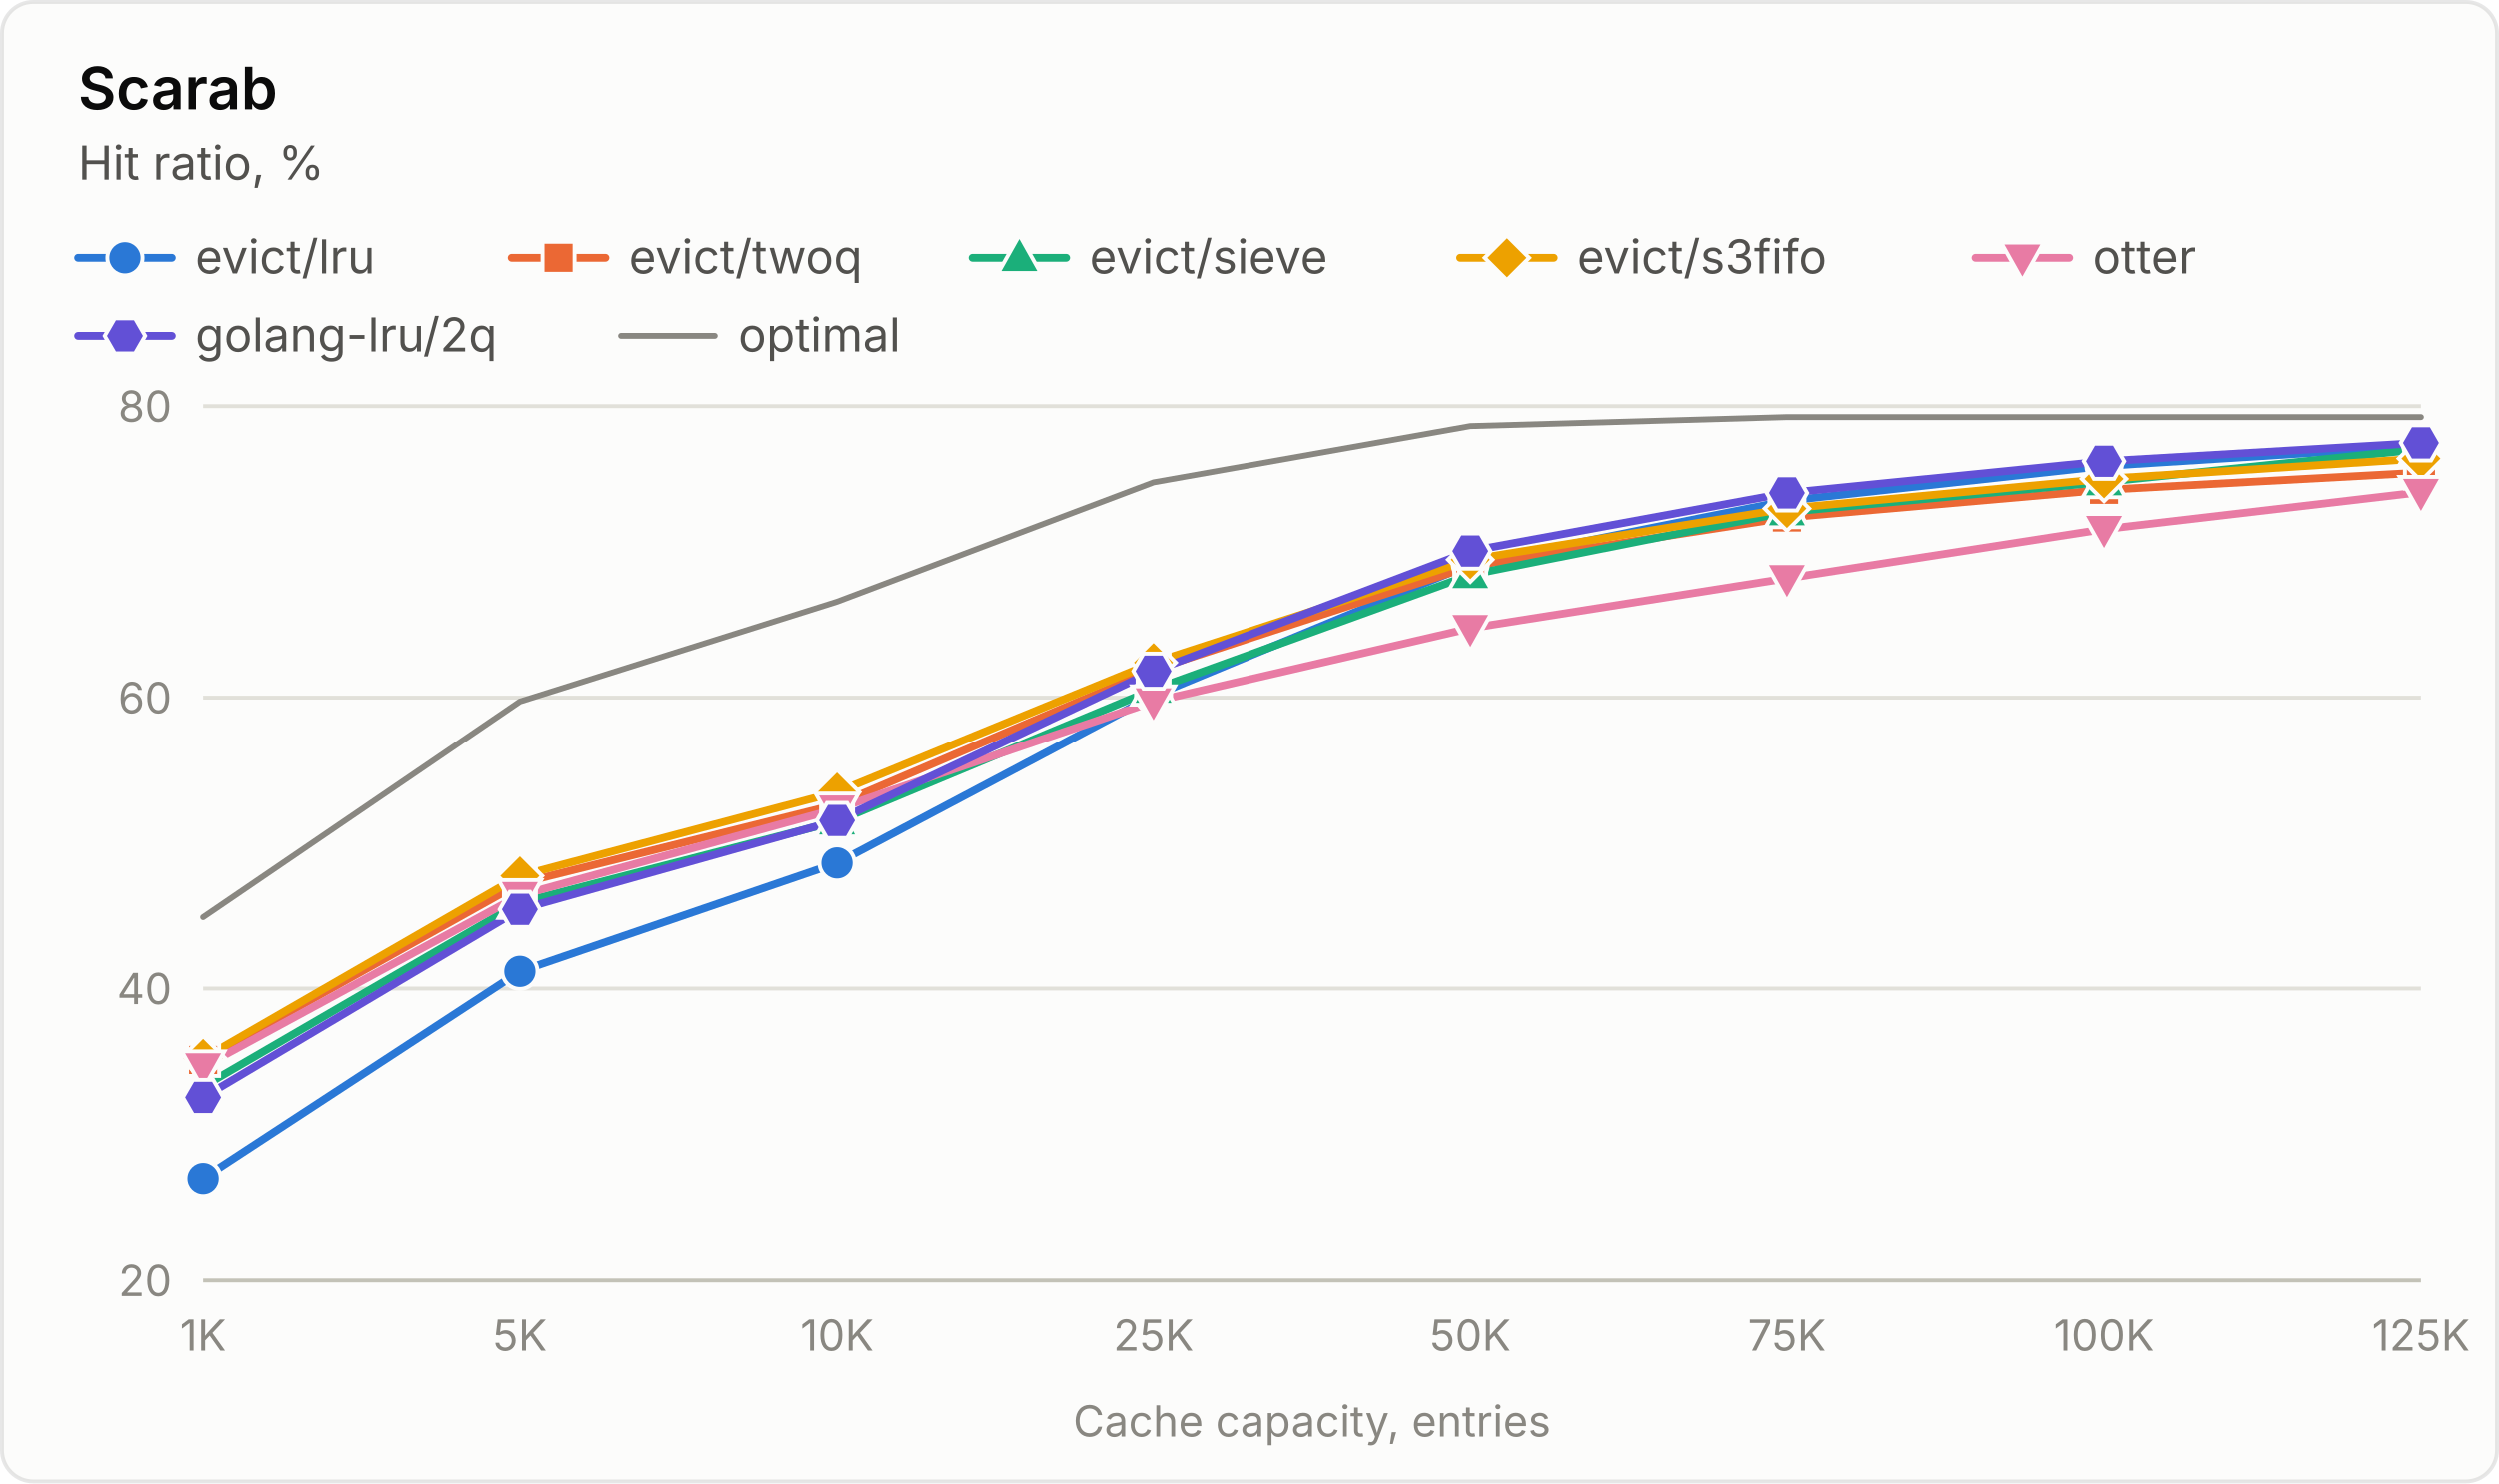
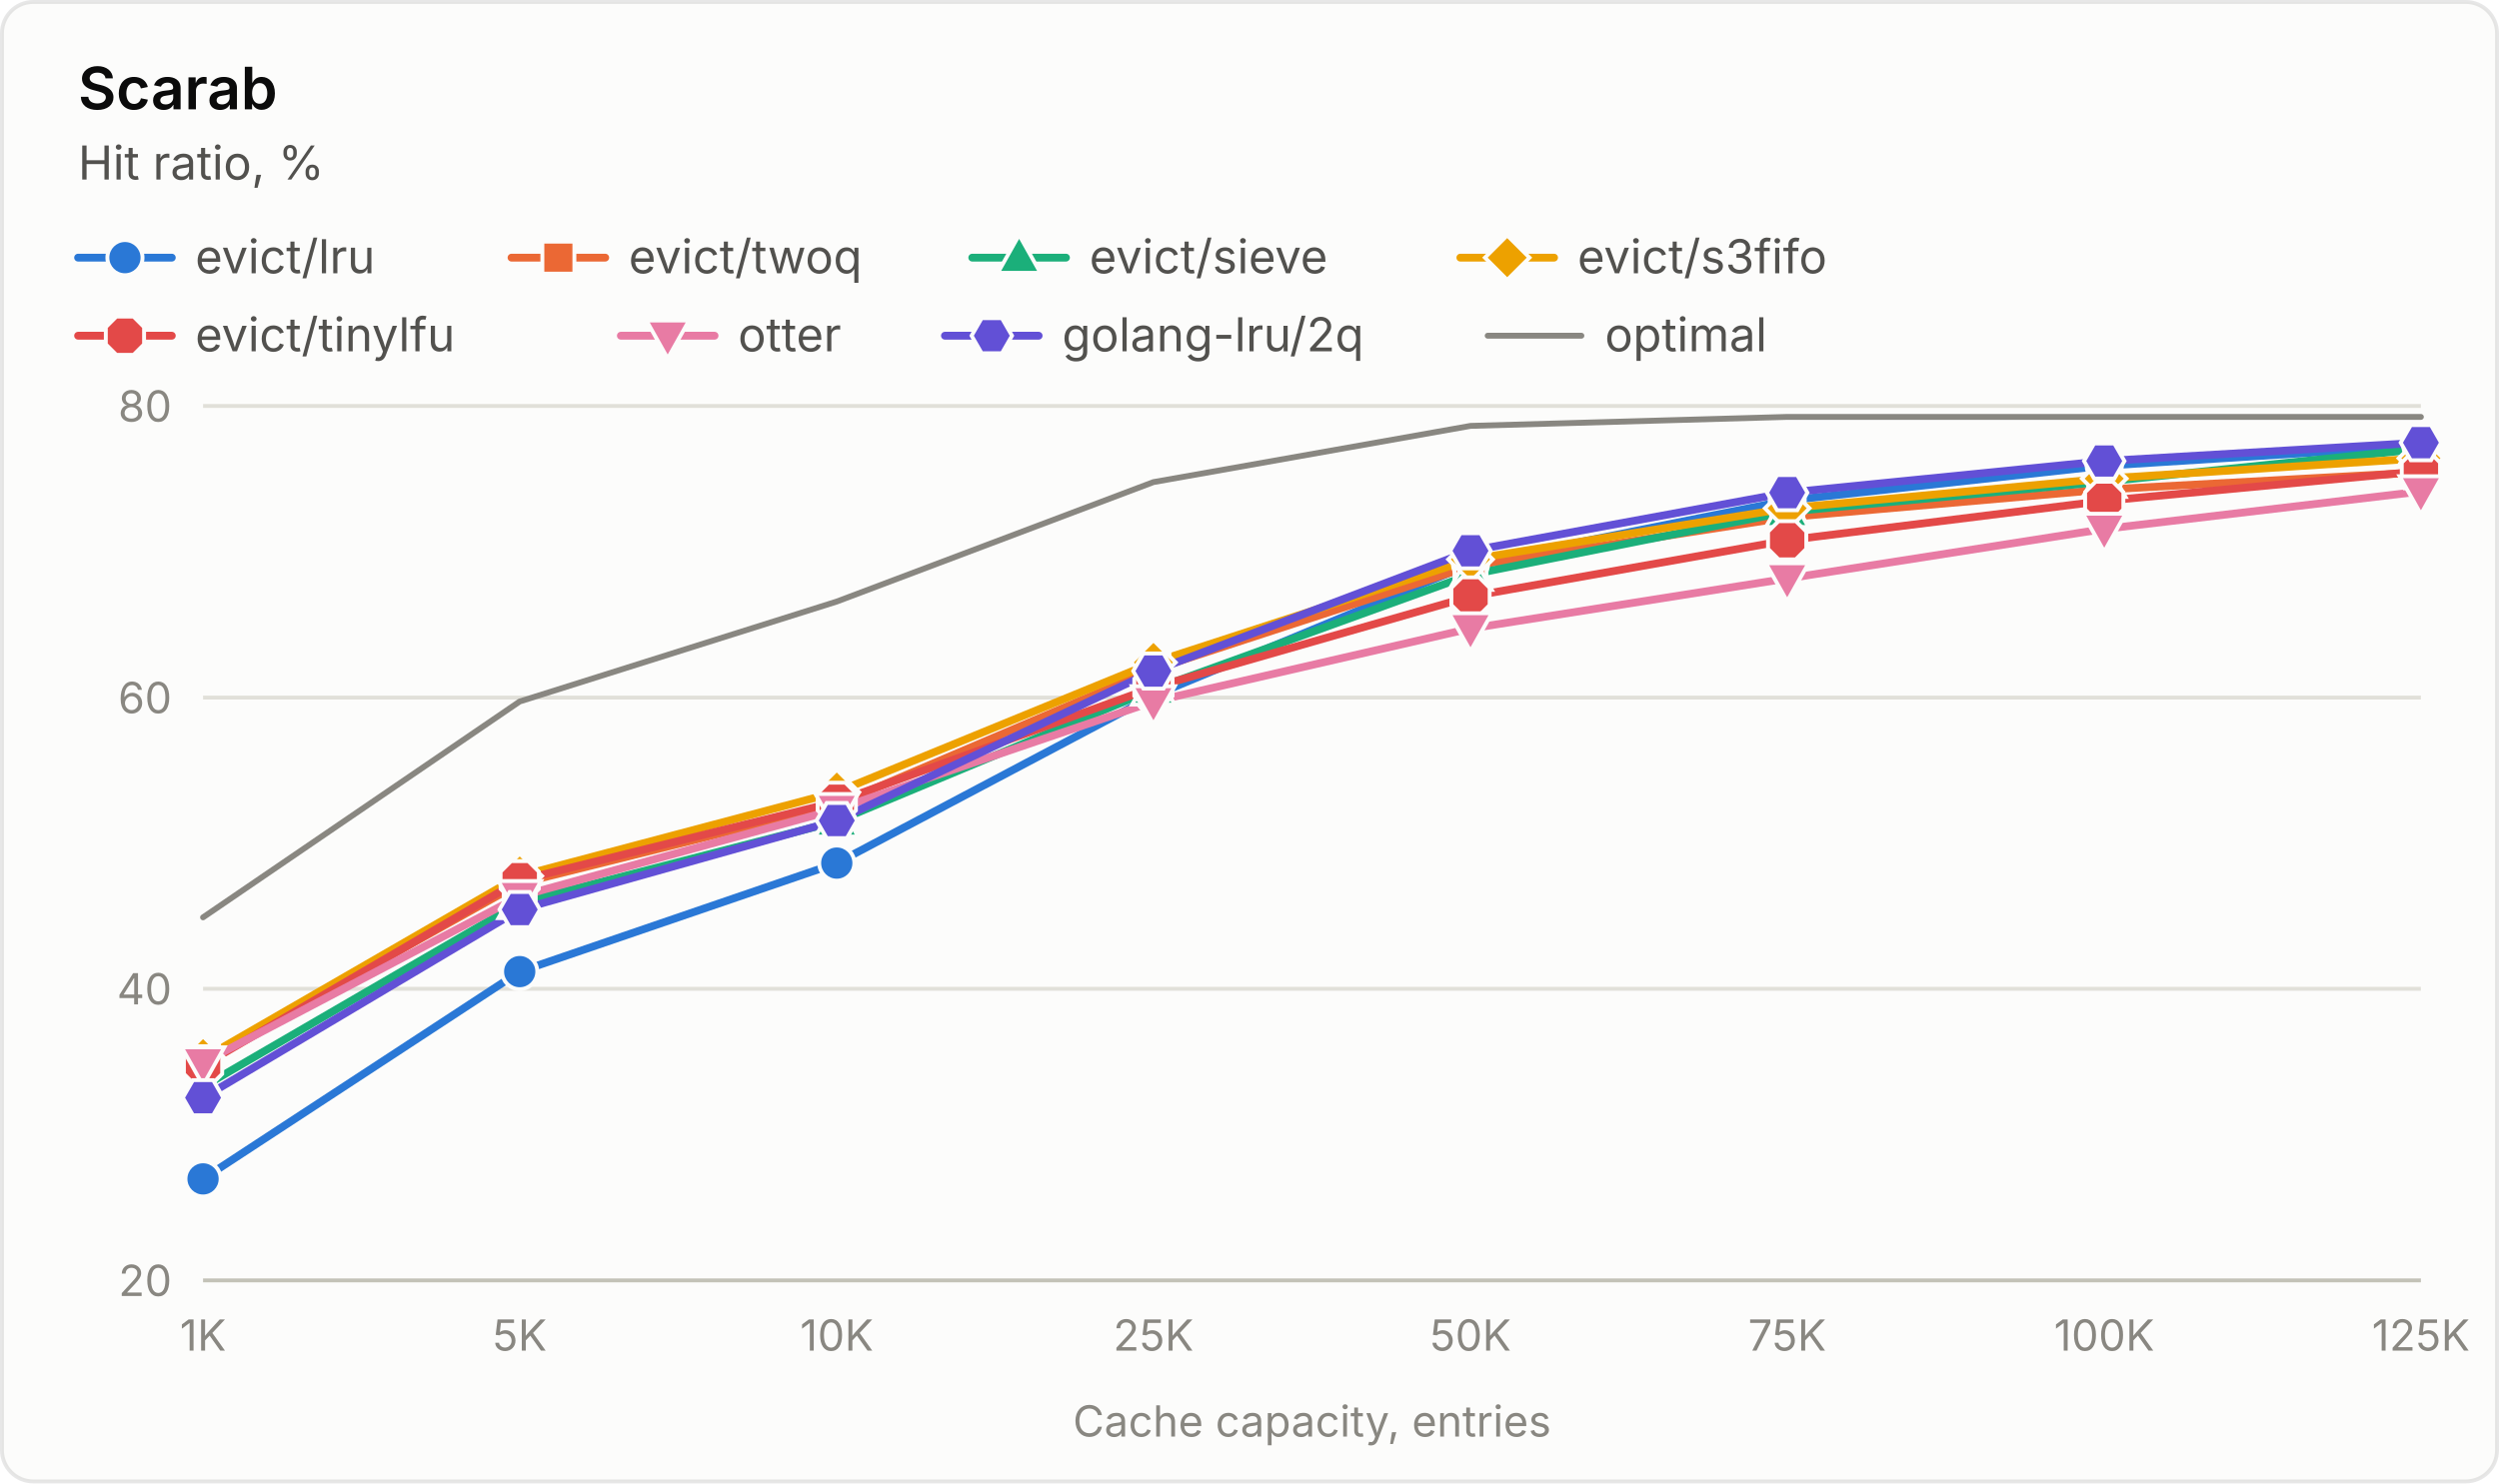
<svg xmlns="http://www.w3.org/2000/svg" viewBox="0 0 640 380" width="640" height="380" role="img" aria-labelledby="title desc">
  <style>
text { font-family: system-ui, -apple-system, "Segoe UI", sans-serif; }
.title { font-size: 15px; font-weight: 600; }
.unit, .legend { font-size: 12px; }
.tick { font-size: 11px; font-variant-numeric: tabular-nums; }
.grid, .axis { stroke-width: 1; }
.line { fill: none; stroke-width: 2; stroke-linejoin: round; stroke-linecap: round; }
.ref { fill: none; stroke-width: 1.5; stroke-linejoin: round; stroke-linecap: round; }
.mark { stroke-width: 2; paint-order: stroke; }
.surface { fill: #fcfcfb; stroke: rgba(11,11,11,0.10); }
.title { fill: #0b0b0b; }
.unit, .legend { fill: #52514e; }
.tick { fill: #898781; }
.grid { stroke: #e1e0d9; }
.axis { stroke: #c3c2b7; }
.ref { stroke: #898781; }
.mark { stroke: #fcfcfb; }
.s0 { stroke: #2a78d6; } .m0 { fill: #2a78d6; }
.s1 { stroke: #eb6834; } .m1 { fill: #eb6834; }
.s2 { stroke: #1baf7a; } .m2 { fill: #1baf7a; }
.s3 { stroke: #eda100; } .m3 { fill: #eda100; }
+ .s7 { stroke: #e34948; } .m7 { fill: #e34948; }
.s4 { stroke: #e87ba4; } .m4 { fill: #e87ba4; }
.s6 { stroke: #6250d6; } .m6 { fill: #6250d6; }
@media (prefers-color-scheme: dark) {
  .surface { fill: #1a1a19; stroke: rgba(255,255,255,0.10); }
  .title { fill: #f0efec; }
  .unit, .legend { fill: #c3c2b7; }
  .tick { fill: #898781; }
  .grid { stroke: #2c2c2a; }
  .axis { stroke: #383835; }
  .ref { stroke: #898781; }
  .mark { stroke: #1a1a19; }
  .s0 { stroke: #3987e5; } .m0 { fill: #3987e5; }
  .s1 { stroke: #d95926; } .m1 { fill: #d95926; }
  .s2 { stroke: #199e70; } .m2 { fill: #199e70; }
  .s3 { stroke: #c98500; } .m3 { fill: #c98500; }
+   .s7 { stroke: #e66767; } .m7 { fill: #e66767; }
  .s4 { stroke: #d55181; } .m4 { fill: #d55181; }
  .s6 { stroke: #9085e9; } .m6 { fill: #9085e9; }
}
</style>
  <rect class="surface" x="0.5" y="0.5" width="639" height="379" rx="8" />
  <text class="title" x="20" y="28">Scarab</text>
  <text class="unit" x="20" y="46">Hit ratio, %</text>
  <path class="line s0" d="M20,66 h24" />
  <circle class="mark m0" cx="32" cy="66" r="4" />
  <text class="legend" x="50" y="70">evict/lru</text>
  <path class="line s1" d="M131,66 h24" />
  <path class="mark m1" d="M139.4,62.4L146.6,62.4L146.6,69.6L139.4,69.6Z" />
  <text class="legend" x="161" y="70">evict/twoq</text>
  <path class="line s2" d="M249,66 h24" />
  <path class="mark m2" d="M261,61.2L265.6,69.4L256.4,69.4Z" />
  <text class="legend" x="279" y="70">evict/sieve</text>
  <path class="line s3" d="M374,66 h24" />
  <path class="mark m3" d="M386,61L391,66L386,71L381,66Z" />
  <text class="legend" x="404" y="70">evict/s3fifo</text>
-   <path class="line s4" d="M506,66 h24" />
-   <path class="mark m4" d="M518,70.8L522.6,62.6L513.4,62.6Z" />
-   <text class="legend" x="536" y="70">otter</text>
-   <path class="line s6" d="M20,86 h24" />
-   <path class="mark m6" d="M29.7,82L34.3,82L36.6,86L34.3,90L29.7,90L27.4,86Z" />
-   <text class="legend" x="50" y="90">golang-lru/2q</text>
-   <path class="ref" d="M159,86 h24" />
-   <text class="legend" x="189" y="90">optimal</text>
+   <path class="line s7" d="M20,86 h24" />
+   <path class="mark m7" d="M30,81.6L34,81.6L36.4,84L36.4,88L34,90.4L30,90.4L27.6,88L27.6,84Z" />
+   <text class="legend" x="50" y="90">evict/tinylfu</text>
+   <path class="line s4" d="M159,86 h24" />
+   <path class="mark m4" d="M171,90.8L175.6,82.6L166.4,82.6Z" />
+   <text class="legend" x="189" y="90">otter</text>
+   <path class="line s6" d="M242,86 h24" />
+   <path class="mark m6" d="M251.7,82L256.3,82L258.6,86L256.3,90L251.7,90L249.4,86Z" />
+   <text class="legend" x="272" y="90">golang-lru/2q</text>
+   <path class="ref" d="M381,86 h24" />
+   <text class="legend" x="411" y="90">optimal</text>
  <path class="axis" d="M52,328 h568" />
  <text class="tick" x="44" y="332" text-anchor="end">20</text>
  <path class="grid" d="M52,253.3 h568" />
  <text class="tick" x="44" y="257.3" text-anchor="end">40</text>
  <path class="grid" d="M52,178.7 h568" />
  <text class="tick" x="44" y="182.7" text-anchor="end">60</text>
  <path class="grid" d="M52,104 h568" />
  <text class="tick" x="44" y="108" text-anchor="end">80</text>
  <text class="tick" x="52" y="346" text-anchor="middle">1K</text>
  <text class="tick" x="133.1" y="346" text-anchor="middle">5K</text>
  <text class="tick" x="214.3" y="346" text-anchor="middle">10K</text>
  <text class="tick" x="295.4" y="346" text-anchor="middle">25K</text>
  <text class="tick" x="376.6" y="346" text-anchor="middle">50K</text>
  <text class="tick" x="457.7" y="346" text-anchor="middle">75K</text>
  <text class="tick" x="538.9" y="346" text-anchor="middle">100K</text>
  <text class="tick" x="620" y="346" text-anchor="middle">125K</text>
  <text class="tick" x="336" y="368" text-anchor="middle">Cache capacity, entries</text>
  <path class="line s0" d="M52,302L133.1,248.9L214.3,221.1L295.4,178.2L376.6,144.5L457.7,128.2L538.9,119.3L620,114.2" />
  <path class="line s1" d="M52,271.6L133.1,226.3L214.3,206.1L295.4,171.5L376.6,145L457.7,132.5L538.9,125.4L620,121" />
  <path class="line s2" d="M52,278.4L133.1,231.3L214.3,210.4L295.4,176.6L376.6,147.2L457.7,131.1L538.9,123.4L620,115" />
  <path class="line s3" d="M52,271.2L133.1,224.4L214.3,202.9L295.4,169.7L376.6,143.3L457.7,130.2L538.9,122.6L620,117.4" />
-   <path class="line s4" d="M52,273.3L133.1,229.4L214.3,207.2L295.4,179.7L376.6,160.9L457.7,148.1L538.9,135.5L620,126" />
+   <path class="line s7" d="M52,272.9L133.1,225.5L214.3,205.4L295.4,176.1L376.6,152.8L457.7,138.4L538.9,128.3L620,120.7" />
+   <path class="line s4" d="M52,272.2L133.1,229.6L214.3,207.3L295.4,179.7L376.6,161L457.7,148.2L538.9,135.5L620,125.9" />
  <path class="line s6" d="M52,281.2L133.1,233L214.3,210.2L295.4,171.9L376.6,141.1L457.7,126.2L538.9,118.1L620,113.4" />
  <path class="ref" d="M52,235L133.1,179.7L214.3,154.1L295.4,123.5L376.6,109.1L457.7,106.8L538.9,106.8L620,106.8" />
  <g>
    <circle class="mark m0" cx="52" cy="302" r="4" />
  </g>
  <g>
    <circle class="mark m0" cx="133.1" cy="248.9" r="4" />
  </g>
  <g>
    <circle class="mark m0" cx="214.3" cy="221.1" r="4" />
  </g>
  <g>
    <circle class="mark m0" cx="295.4" cy="178.2" r="4" />
  </g>
  <g>
    <circle class="mark m0" cx="376.6" cy="144.5" r="4" />
  </g>
  <g>
    <circle class="mark m0" cx="457.7" cy="128.2" r="4" />
  </g>
  <g>
    <circle class="mark m0" cx="538.9" cy="119.3" r="4" />
  </g>
  <g>
    <circle class="mark m0" cx="620" cy="114.2" r="4" />
  </g>
  <g>
    <path class="mark m1" d="M48.4,268L55.6,268L55.6,275.2L48.4,275.2Z" />
  </g>
  <g>
    <path class="mark m1" d="M129.5,222.7L136.7,222.7L136.7,229.9L129.5,229.9Z" />
  </g>
  <g>
    <path class="mark m1" d="M210.7,202.5L217.9,202.5L217.9,209.7L210.7,209.7Z" />
  </g>
  <g>
    <path class="mark m1" d="M291.8,167.9L299,167.9L299,175.1L291.8,175.1Z" />
  </g>
  <g>
    <path class="mark m1" d="M373,141.4L380.2,141.4L380.2,148.6L373,148.6Z" />
  </g>
  <g>
    <path class="mark m1" d="M454.1,128.9L461.3,128.9L461.3,136.1L454.1,136.1Z" />
  </g>
  <g>
    <path class="mark m1" d="M535.3,121.8L542.5,121.8L542.5,129L535.3,129Z" />
  </g>
  <g>
    <path class="mark m1" d="M616.4,117.4L623.6,117.4L623.6,124.6L616.4,124.6Z" />
  </g>
  <g>
    <path class="mark m2" d="M52,273.6L56.6,281.8L47.4,281.8Z" />
  </g>
  <g>
    <path class="mark m2" d="M133.1,226.5L137.7,234.7L128.5,234.7Z" />
  </g>
  <g>
    <path class="mark m2" d="M214.3,205.6L218.9,213.8L209.7,213.8Z" />
  </g>
  <g>
    <path class="mark m2" d="M295.4,171.8L300,180L290.8,180Z" />
  </g>
  <g>
    <path class="mark m2" d="M376.6,142.4L381.2,150.6L372,150.6Z" />
  </g>
  <g>
    <path class="mark m2" d="M457.7,126.3L462.3,134.5L453.1,134.5Z" />
  </g>
  <g>
    <path class="mark m2" d="M538.9,118.6L543.5,126.8L534.3,126.8Z" />
  </g>
  <g>
    <path class="mark m2" d="M620,110.2L624.6,118.4L615.4,118.4Z" />
  </g>
  <g>
    <path class="mark m3" d="M52,266.2L57,271.2L52,276.2L47,271.2Z" />
  </g>
  <g>
    <path class="mark m3" d="M133.1,219.4L138.1,224.4L133.1,229.4L128.1,224.4Z" />
  </g>
  <g>
    <path class="mark m3" d="M214.3,197.9L219.3,202.9L214.3,207.9L209.3,202.9Z" />
  </g>
  <g>
    <path class="mark m3" d="M295.4,164.7L300.4,169.7L295.4,174.7L290.4,169.7Z" />
  </g>
  <g>
    <path class="mark m3" d="M376.6,138.3L381.6,143.3L376.6,148.3L371.6,143.3Z" />
  </g>
  <g>
    <path class="mark m3" d="M457.7,125.2L462.7,130.2L457.7,135.2L452.7,130.2Z" />
  </g>
  <g>
    <path class="mark m3" d="M538.9,117.6L543.9,122.6L538.9,127.6L533.9,122.6Z" />
  </g>
  <g>
    <path class="mark m3" d="M620,112.4L625,117.4L620,122.4L615,117.4Z" />
  </g>
  <g>
-     <path class="mark m4" d="M52,278.1L56.6,269.9L47.4,269.9Z" />
-   </g>
-   <g>
-     <path class="mark m4" d="M133.1,234.2L137.7,226L128.5,226Z" />
-   </g>
-   <g>
-     <path class="mark m4" d="M214.3,212L218.9,203.8L209.7,203.8Z" />
+     <path class="mark m7" d="M50,268.5L54,268.5L56.4,270.9L56.4,274.9L54,277.3L50,277.3L47.6,274.9L47.6,270.9Z" />
+   </g>
+   <g>
+     <path class="mark m7" d="M131.1,221.1L135.1,221.1L137.5,223.5L137.5,227.5L135.1,229.9L131.1,229.9L128.7,227.5L128.7,223.5Z" />
+   </g>
+   <g>
+     <path class="mark m7" d="M212.3,201L216.3,201L218.7,203.4L218.7,207.4L216.3,209.8L212.3,209.8L209.9,207.4L209.9,203.4Z" />
+   </g>
+   <g>
+     <path class="mark m7" d="M293.4,171.7L297.4,171.7L299.8,174.1L299.8,178.1L297.4,180.5L293.4,180.5L291,178.1L291,174.1Z" />
+   </g>
+   <g>
+     <path class="mark m7" d="M374.6,148.4L378.6,148.4L381,150.8L381,154.8L378.6,157.2L374.6,157.2L372.2,154.8L372.2,150.8Z" />
+   </g>
+   <g>
+     <path class="mark m7" d="M455.7,134L459.7,134L462.1,136.4L462.1,140.4L459.7,142.8L455.7,142.8L453.3,140.4L453.3,136.4Z" />
+   </g>
+   <g>
+     <path class="mark m7" d="M536.9,123.9L540.9,123.9L543.3,126.3L543.3,130.3L540.9,132.7L536.9,132.7L534.5,130.3L534.5,126.3Z" />
+   </g>
+   <g>
+     <path class="mark m7" d="M618,116.3L622,116.3L624.4,118.7L624.4,122.7L622,125.1L618,125.1L615.6,122.7L615.6,118.7Z" />
+   </g>
+   <g>
+     <path class="mark m4" d="M52,277L56.6,268.8L47.4,268.8Z" />
+   </g>
+   <g>
+     <path class="mark m4" d="M133.1,234.4L137.7,226.2L128.5,226.2Z" />
+   </g>
+   <g>
+     <path class="mark m4" d="M214.3,212.1L218.9,203.9L209.7,203.9Z" />
  </g>
  <g>
    <path class="mark m4" d="M295.4,184.5L300,176.3L290.8,176.3Z" />
  </g>
  <g>
-     <path class="mark m4" d="M376.6,165.7L381.2,157.5L372,157.5Z" />
-   </g>
-   <g>
-     <path class="mark m4" d="M457.7,152.9L462.3,144.7L453.1,144.7Z" />
+     <path class="mark m4" d="M376.6,165.8L381.2,157.6L372,157.6Z" />
+   </g>
+   <g>
+     <path class="mark m4" d="M457.7,153L462.3,144.8L453.1,144.8Z" />
  </g>
  <g>
    <path class="mark m4" d="M538.9,140.3L543.5,132.1L534.3,132.1Z" />
  </g>
  <g>
-     <path class="mark m4" d="M620,130.8L624.6,122.6L615.4,122.6Z" />
+     <path class="mark m4" d="M620,130.7L624.6,122.5L615.4,122.5Z" />
  </g>
  <g>
    <path class="mark m6" d="M49.7,277.2L54.3,277.2L56.6,281.2L54.3,285.2L49.7,285.2L47.4,281.2Z" />
  </g>
  <g>
    <path class="mark m6" d="M130.8,229L135.4,229L137.7,233L135.4,237L130.8,237L128.5,233Z" />
  </g>
  <g>
    <path class="mark m6" d="M212,206.2L216.6,206.2L218.9,210.2L216.6,214.2L212,214.2L209.7,210.2Z" />
  </g>
  <g>
    <path class="mark m6" d="M293.1,167.9L297.7,167.9L300,171.9L297.7,175.9L293.1,175.9L290.8,171.9Z" />
  </g>
  <g>
    <path class="mark m6" d="M374.3,137.1L378.9,137.1L381.2,141.1L378.9,145.1L374.3,145.1L372,141.1Z" />
  </g>
  <g>
    <path class="mark m6" d="M455.4,122.2L460,122.2L462.3,126.2L460,130.2L455.4,130.2L453.1,126.2Z" />
  </g>
  <g>
    <path class="mark m6" d="M536.6,114.1L541.2,114.1L543.5,118.1L541.2,122.1L536.6,122.1L534.3,118.1Z" />
  </g>
  <g>
    <path class="mark m6" d="M617.7,109.4L622.3,109.4L624.6,113.4L622.3,117.4L617.7,117.4L615.4,113.4Z" />
  </g>
</svg>
